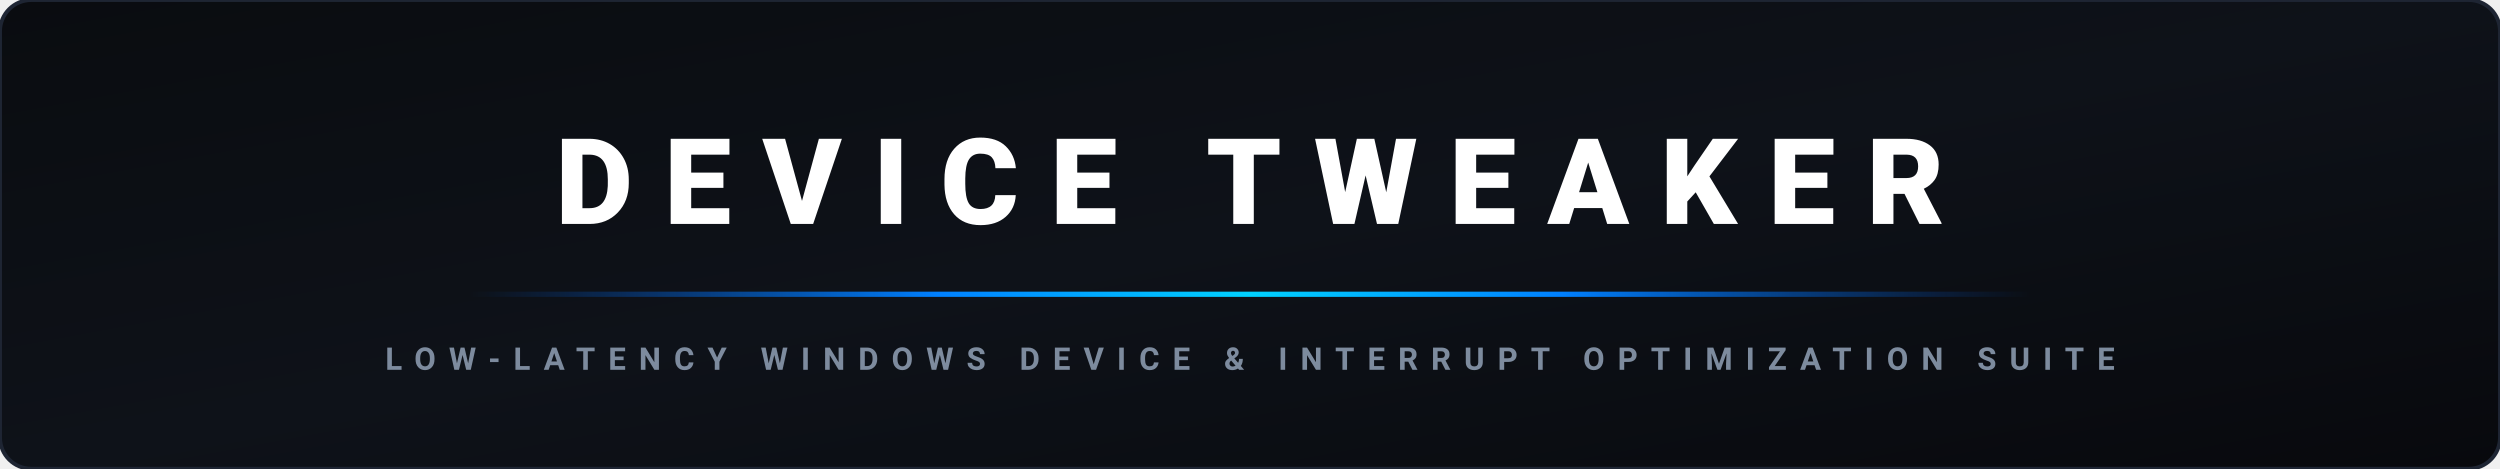
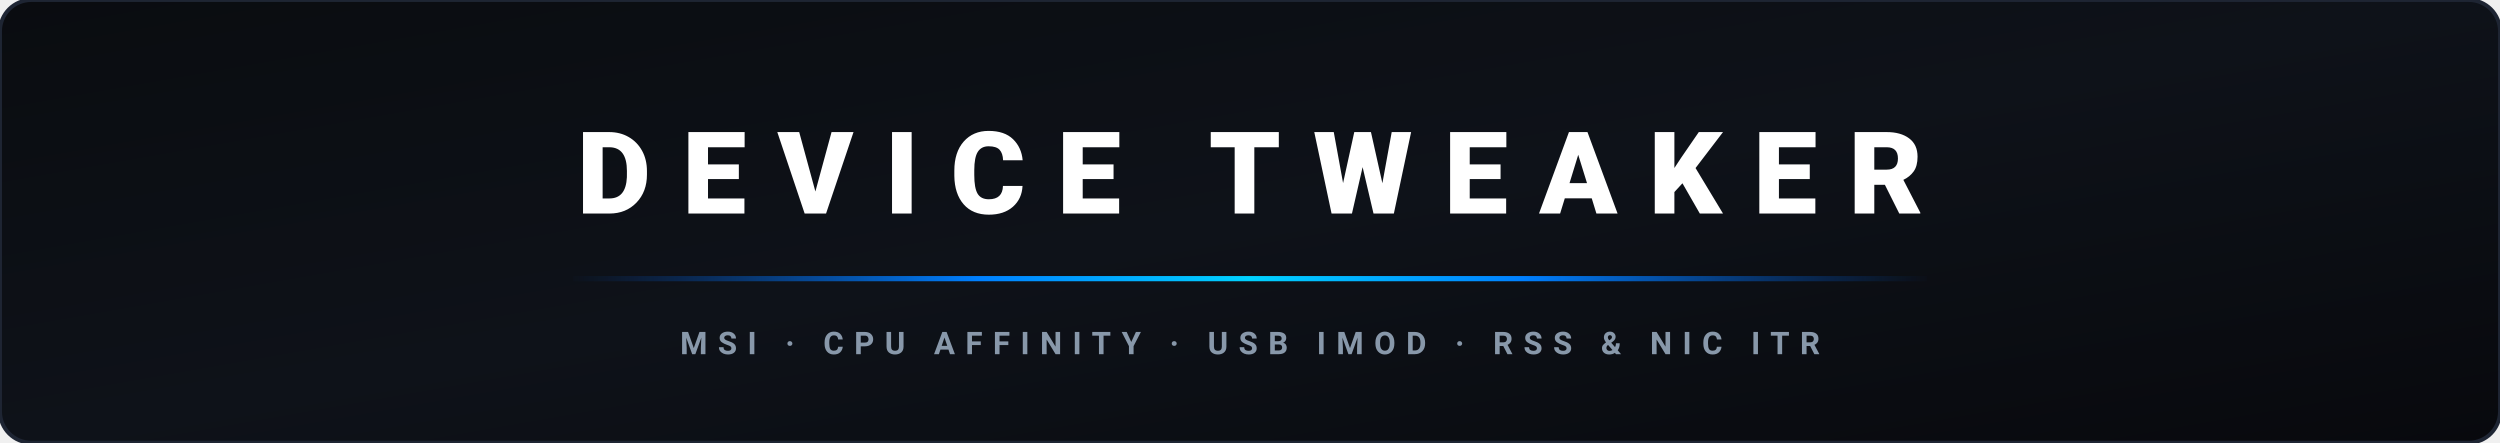
- <svg xmlns="http://www.w3.org/2000/svg" viewBox="0 0 960 180" width="100%" height="180" role="img" aria-labelledby="title desc">
+ <svg xmlns="http://www.w3.org/2000/svg" viewBox="0 0 960 170" width="100%" height="170" role="img" aria-labelledby="title desc">
  <defs>
    <linearGradient id="bgGrad" x1="0%" y1="0%" x2="100%" y2="100%">
      <stop offset="0%" stop-color="#0a0c10" />
      <stop offset="50%" stop-color="#0e1219" />
      <stop offset="100%" stop-color="#08090d" />
    </linearGradient>
    <linearGradient id="accentGrad" x1="0%" y1="0%" x2="100%" y2="0%">
      <stop offset="0%" stop-color="#0052cc" stop-opacity="0" />
      <stop offset="30%" stop-color="#0080ff" />
      <stop offset="50%" stop-color="#00d2ff" />
      <stop offset="70%" stop-color="#0080ff" />
      <stop offset="100%" stop-color="#0052cc" stop-opacity="0" />
    </linearGradient>
  </defs>
-   <rect width="960" height="180" rx="12" fill="url(#bgGrad)" stroke="#1e2533" stroke-width="1.5" />
-   <rect x="180" y="112" width="600" height="2" fill="url(#accentGrad)" />
+   <rect width="960" height="170" rx="12" fill="url(#bgGrad)" stroke="#1e2533" stroke-width="1.5" />
+   <rect x="220" y="106" width="520" height="2" fill="url(#accentGrad)" />
  <g fill="#ffffff" text-anchor="middle" font-family="-apple-system, BlinkMacSystemFont, 'Segoe UI', 'Bahnschrift', Roboto, Helvetica, Arial, sans-serif">
-     <text x="480" y="86" font-size="46" font-weight="800" letter-spacing="12">DEVICE TWEAKER</text>
-     <text x="480" y="142" font-size="12" font-weight="600" letter-spacing="5" fill="#7d8b9e">LOW-LATENCY WINDOWS DEVICE &amp; INTERRUPT OPTIMIZATION SUITE</text>
+     <text x="480" y="82" font-size="44" font-weight="800" letter-spacing="12">DEVICE TWEAKER</text>
+     <text x="480" y="136" font-size="12" font-weight="600" letter-spacing="4" fill="#8898aa">MSI · CPU AFFINITY · USB IMOD · RSS &amp; NIC ITR</text>
  </g>
</svg>
